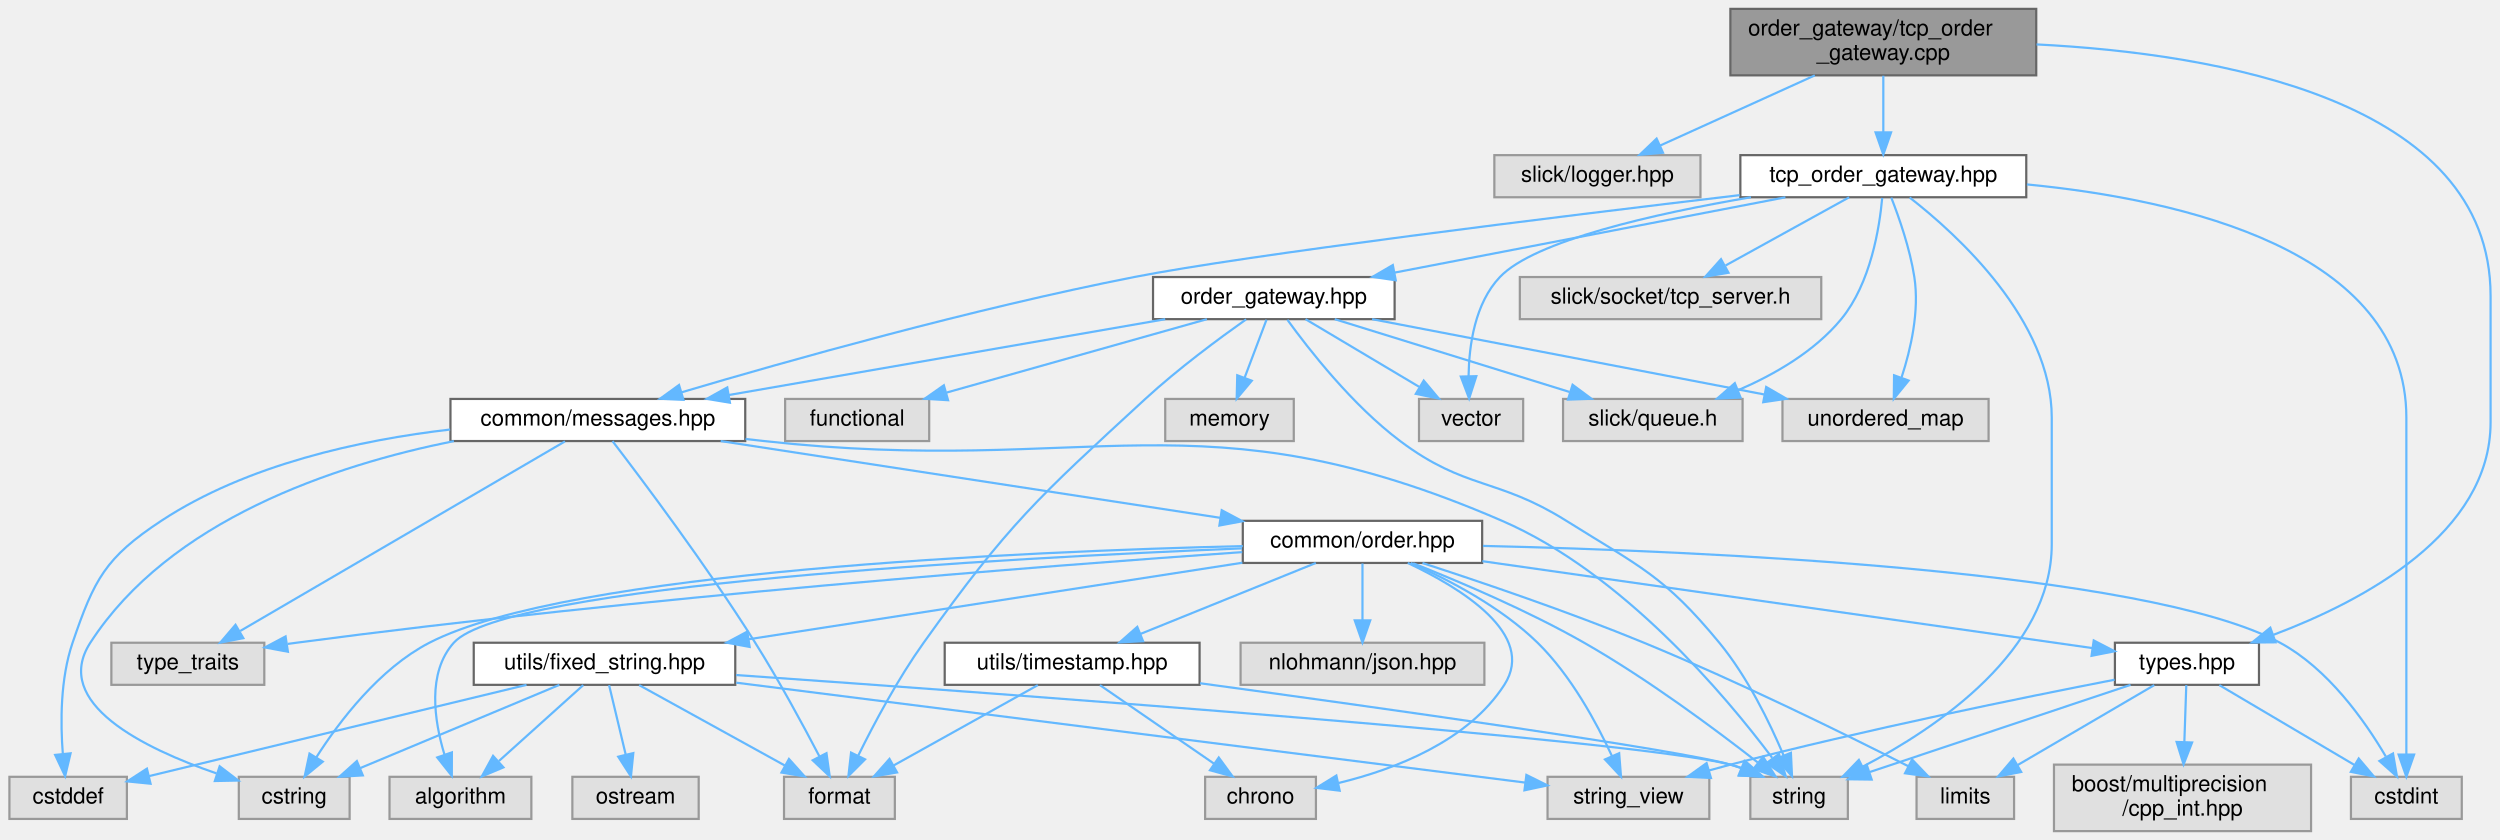
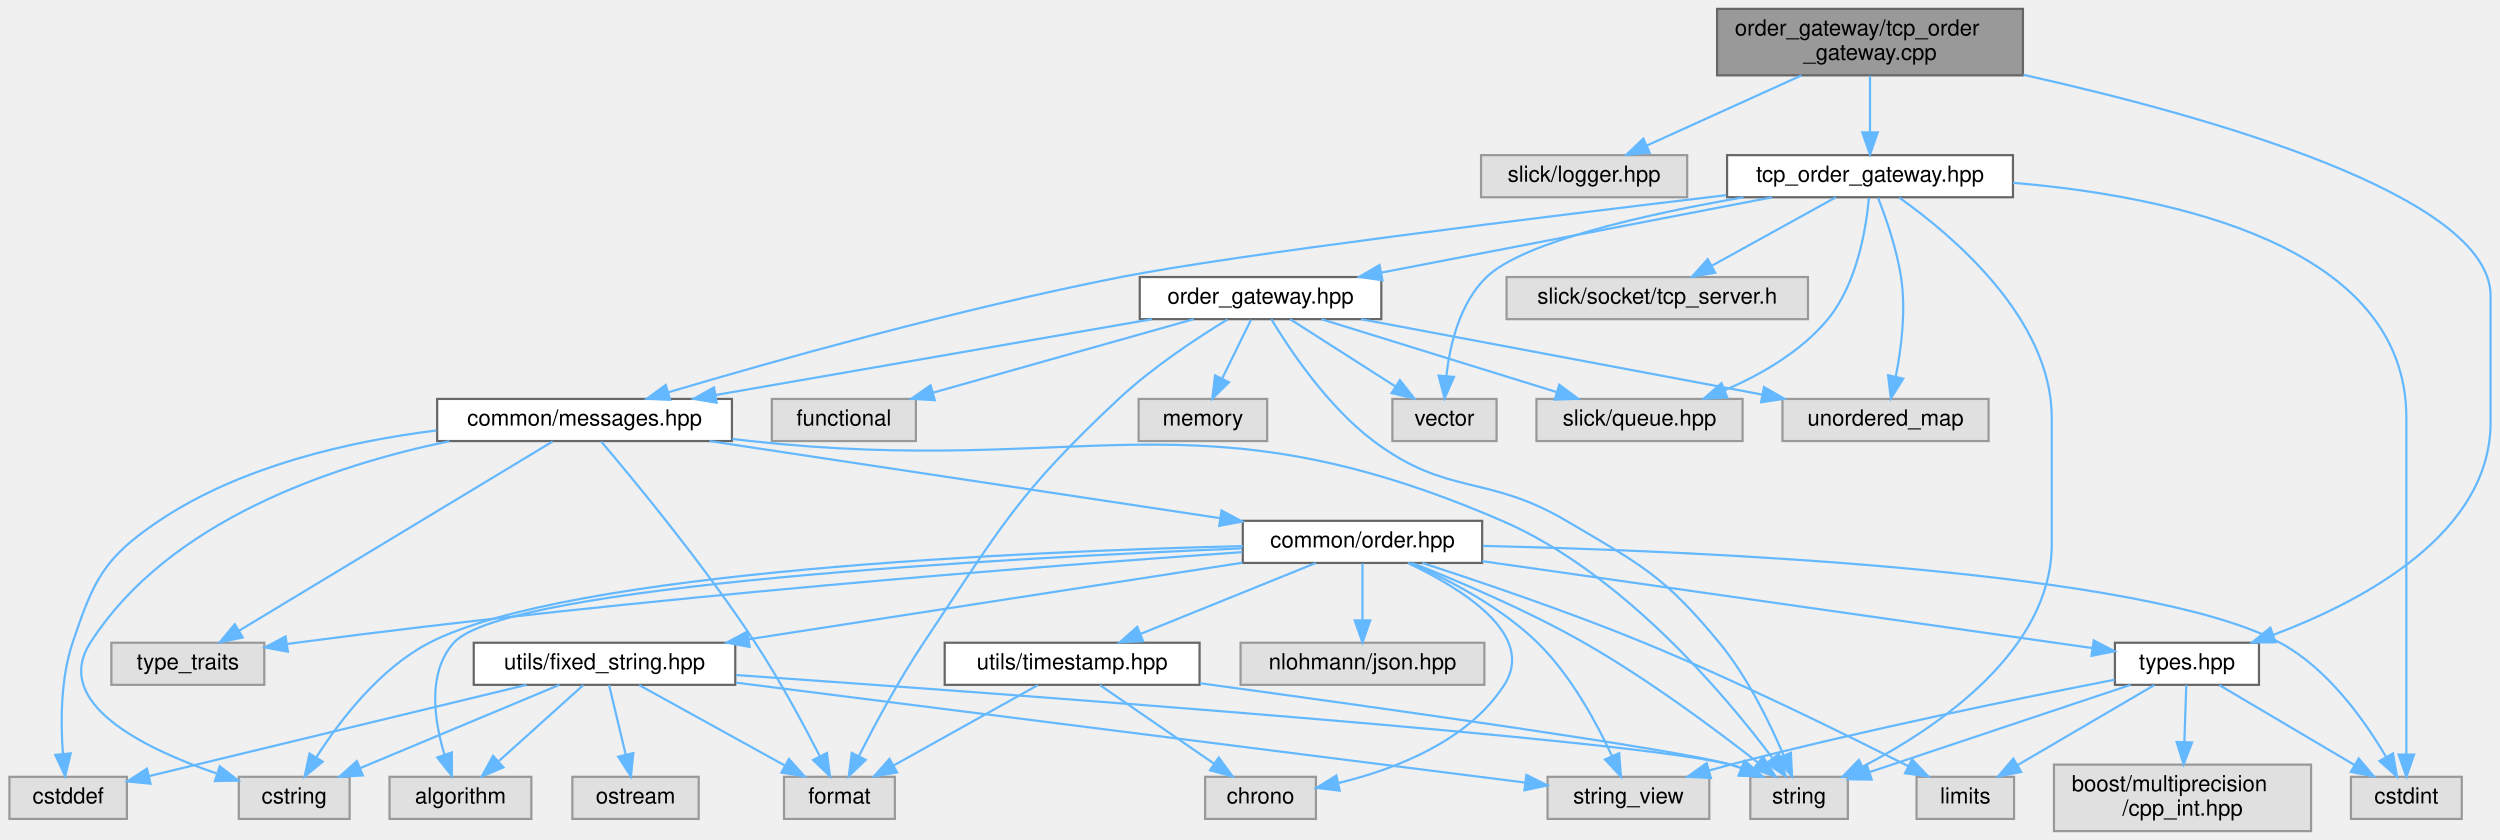
<svg xmlns="http://www.w3.org/2000/svg" xmlns:xlink="http://www.w3.org/1999/xlink" width="1128pt" height="379pt" viewBox="0.00 0.00 1127.50 379.00">
  <g id="graph0" class="graph" transform="scale(1 1) rotate(0) translate(4 375)">
    <g id="Node000001" class="node">
      <g id="a_Node000001">
        <a xlink:title=" ">
-           <polygon fill="#999999" stroke="#666666" points="914.5,-371 776.5,-371 776.5,-341 914.5,-341 914.5,-371" />
-           <text text-anchor="start" x="784.5" y="-359" font-family="Helvetica,sans-Serif" font-size="10.00">order_gateway/tcp_order</text>
-           <text text-anchor="middle" x="845.5" y="-348" font-family="Helvetica,sans-Serif" font-size="10.00">_gateway.cpp</text>
+           <polygon fill="#999999" stroke="#666666" points="908.5,-371 770.5,-371 770.5,-341 908.5,-341 908.5,-371" />
+           <text text-anchor="start" x="778.5" y="-359" font-family="Helvetica,sans-Serif" font-size="10.00">order_gateway/tcp_order</text>
+           <text text-anchor="middle" x="839.5" y="-348" font-family="Helvetica,sans-Serif" font-size="10.00">_gateway.cpp</text>
        </a>
      </g>
    </g>
    <g id="Node000002" class="node">
      <g id="a_Node000002">
        <a xlink:title=" ">
-           <polygon fill="#e0e0e0" stroke="#999999" points="763,-305 670,-305 670,-286 763,-286 763,-305" />
-           <text text-anchor="middle" x="716.5" y="-293" font-family="Helvetica,sans-Serif" font-size="10.00">slick/logger.hpp</text>
+           <polygon fill="#e0e0e0" stroke="#999999" points="757,-305 664,-305 664,-286 757,-286 757,-305" />
+           <text text-anchor="middle" x="710.5" y="-293" font-family="Helvetica,sans-Serif" font-size="10.00">slick/logger.hpp</text>
        </a>
      </g>
    </g>
    <g id="edge1_Node000001_Node000002" class="edge">
      <g id="a_edge1_Node000001_Node000002">
        <a xlink:title=" ">
-           <path fill="none" stroke="#63b8ff" d="M814.6,-340.99C793.37,-331.36 765.39,-318.67 744.75,-309.31" />
-           <polygon fill="#63b8ff" stroke="#63b8ff" points="746.1,-306.08 735.55,-305.14 743.21,-312.46 746.1,-306.08" />
+           <path fill="none" stroke="#63b8ff" d="M808.6,-340.99C787.37,-331.36 759.39,-318.67 738.75,-309.31" />
+           <polygon fill="#63b8ff" stroke="#63b8ff" points="740.1,-306.08 729.55,-305.14 737.21,-312.46 740.1,-306.08" />
        </a>
      </g>
    </g>
    <g id="Node000003" class="node">
      <g id="a_Node000003">
        <a xlink:href="tcp__order__gateway_8hpp.html" target="_top" xlink:title=" ">
-           <polygon fill="white" stroke="#666666" points="910,-305 781,-305 781,-286 910,-286 910,-305" />
-           <text text-anchor="middle" x="845.5" y="-293" font-family="Helvetica,sans-Serif" font-size="10.00">tcp_order_gateway.hpp</text>
+           <polygon fill="white" stroke="#666666" points="904,-305 775,-305 775,-286 904,-286 904,-305" />
+           <text text-anchor="middle" x="839.5" y="-293" font-family="Helvetica,sans-Serif" font-size="10.00">tcp_order_gateway.hpp</text>
        </a>
      </g>
    </g>
    <g id="edge2_Node000001_Node000003" class="edge">
      <g id="a_edge2_Node000001_Node000003">
        <a xlink:title=" ">
-           <path fill="none" stroke="#63b8ff" d="M845.5,-340.84C845.5,-333.21 845.5,-323.7 845.5,-315.45" />
-           <polygon fill="#63b8ff" stroke="#63b8ff" points="849,-315.27 845.5,-305.27 842,-315.27 849,-315.27" />
+           <path fill="none" stroke="#63b8ff" d="M839.5,-340.84C839.5,-333.21 839.5,-323.7 839.5,-315.45" />
+           <polygon fill="#63b8ff" stroke="#63b8ff" points="843,-315.27 839.5,-305.27 836,-315.27 843,-315.27" />
        </a>
      </g>
    </g>
    <g id="Node000023" class="node">
      <g id="a_Node000023">
        <a xlink:href="types_8hpp.html" target="_top" xlink:title=" ">
          <polygon fill="white" stroke="#666666" points="1015,-85 950,-85 950,-66 1015,-66 1015,-85" />
          <text text-anchor="middle" x="982.5" y="-73" font-family="Helvetica,sans-Serif" font-size="10.00">types.hpp</text>
        </a>
      </g>
    </g>
    <g id="edge52_Node000001_Node000023" class="edge">
      <g id="a_edge52_Node000001_Node000023">
        <a xlink:title=" ">
-           <path fill="none" stroke="#63b8ff" d="M914.64,-354.96C995.81,-350.85 1119.5,-330.06 1119.5,-241.5 1119.5,-241.5 1119.5,-241.5 1119.5,-184.5 1119.5,-134.28 1062.02,-103.8 1021.52,-88.57" />
+           <path fill="none" stroke="#63b8ff" d="M908.71,-341.25C991.63,-322.75 1119.5,-286.87 1119.5,-241.5 1119.5,-241.5 1119.5,-241.5 1119.5,-184.5 1119.5,-134.28 1062.02,-103.8 1021.52,-88.57" />
          <polygon fill="#63b8ff" stroke="#63b8ff" points="1022.48,-85.19 1011.89,-85.1 1020.12,-91.78 1022.48,-85.19" />
        </a>
      </g>
    </g>
    <g id="Node000004" class="node">
      <g id="a_Node000004">
        <a xlink:href="order__gateway_8hpp.html" target="_top" xlink:title=" ">
-           <polygon fill="white" stroke="#666666" points="625,-250 516,-250 516,-231 625,-231 625,-250" />
-           <text text-anchor="middle" x="570.5" y="-238" font-family="Helvetica,sans-Serif" font-size="10.00">order_gateway.hpp</text>
+           <polygon fill="white" stroke="#666666" points="619,-250 510,-250 510,-231 619,-231 619,-250" />
+           <text text-anchor="middle" x="564.5" y="-238" font-family="Helvetica,sans-Serif" font-size="10.00">order_gateway.hpp</text>
        </a>
      </g>
    </g>
    <g id="edge3_Node000003_Node000004" class="edge">
      <g id="a_edge3_Node000003_Node000004">
        <a xlink:title=" ">
-           <path fill="none" stroke="#63b8ff" d="M801.32,-285.98C753.35,-276.74 676.69,-261.97 625.02,-252.01" />
-           <polygon fill="#63b8ff" stroke="#63b8ff" points="625.51,-248.54 615.03,-250.08 624.19,-255.41 625.51,-248.54" />
+           <path fill="none" stroke="#63b8ff" d="M795.32,-285.98C747.35,-276.74 670.69,-261.97 619.02,-252.01" />
+           <polygon fill="#63b8ff" stroke="#63b8ff" points="619.51,-248.54 609.03,-250.08 618.19,-255.41 619.51,-248.54" />
        </a>
      </g>
    </g>
    <g id="Node000005" class="node">
      <g id="a_Node000005">
        <a xlink:title=" ">
-           <polygon fill="#e0e0e0" stroke="#999999" points="782,-195 701,-195 701,-176 782,-176 782,-195" />
-           <text text-anchor="middle" x="741.5" y="-183" font-family="Helvetica,sans-Serif" font-size="10.00">slick/queue.h</text>
+           <polygon fill="#e0e0e0" stroke="#999999" points="782,-195 689,-195 689,-176 782,-176 782,-195" />
+           <text text-anchor="middle" x="735.5" y="-183" font-family="Helvetica,sans-Serif" font-size="10.00">slick/queue.hpp</text>
        </a>
      </g>
    </g>
    <g id="edge45_Node000003_Node000005" class="edge">
      <g id="a_edge45_Node000003_Node000005">
        <a xlink:title=" ">
-           <path fill="none" stroke="#63b8ff" d="M845,-285.7C843.81,-272.44 839.82,-247.16 826.5,-231 814.45,-216.39 796.34,-205.98 779.93,-198.92" />
-           <polygon fill="#63b8ff" stroke="#63b8ff" points="781.1,-195.62 770.52,-195.15 778.5,-202.12 781.1,-195.62" />
+           <path fill="none" stroke="#63b8ff" d="M839,-285.7C837.81,-272.44 833.82,-247.16 820.5,-231 808.45,-216.39 790.34,-205.98 773.93,-198.92" />
+           <polygon fill="#63b8ff" stroke="#63b8ff" points="775.1,-195.62 764.52,-195.15 772.5,-202.12 775.1,-195.62" />
        </a>
      </g>
    </g>
    <g id="Node000007" class="node">
      <g id="a_Node000007">
        <a xlink:title=" ">
          <polygon fill="#e0e0e0" stroke="#999999" points="893,-195 800,-195 800,-176 893,-176 893,-195" />
          <text text-anchor="middle" x="846.5" y="-183" font-family="Helvetica,sans-Serif" font-size="10.00">unordered_map</text>
        </a>
      </g>
    </g>
    <g id="edge50_Node000003_Node000007" class="edge">
      <g id="a_edge50_Node000003_Node000007">
        <a xlink:title=" ">
-           <path fill="none" stroke="#63b8ff" d="M849.1,-285.82C852.56,-276.99 857.53,-262.81 859.5,-250 861.85,-234.69 857.91,-217.48 853.77,-204.84" />
-           <polygon fill="#63b8ff" stroke="#63b8ff" points="856.93,-203.29 850.23,-195.08 850.35,-205.67 856.93,-203.29" />
+           <path fill="none" stroke="#63b8ff" d="M843.1,-285.82C846.56,-276.99 851.53,-262.81 853.5,-250 855.82,-234.91 853.62,-217.68 851.09,-204.98" />
+           <polygon fill="#63b8ff" stroke="#63b8ff" points="854.49,-204.15 848.89,-195.16 847.66,-205.68 854.49,-204.15" />
        </a>
      </g>
    </g>
    <g id="Node000009" class="node">
      <g id="a_Node000009">
        <a xlink:title=" ">
          <polygon fill="#e0e0e0" stroke="#999999" points="829.5,-24.5 785.5,-24.5 785.5,-5.5 829.5,-5.5 829.5,-24.5" />
          <text text-anchor="middle" x="807.5" y="-12.5" font-family="Helvetica,sans-Serif" font-size="10.00">string</text>
        </a>
      </g>
    </g>
    <g id="edge49_Node000003_Node000009" class="edge">
      <g id="a_edge49_Node000003_Node000009">
        <a xlink:title=" ">
-           <path fill="none" stroke="#63b8ff" d="M857.38,-285.88C878.75,-269.26 921.5,-230.52 921.5,-186.5 921.5,-186.5 921.5,-186.5 921.5,-129.5 921.5,-81.38 869.86,-46.62 836.09,-29.03" />
+           <path fill="none" stroke="#63b8ff" d="M852.67,-285.84C875.85,-269.45 921.5,-231.47 921.5,-186.5 921.5,-186.5 921.5,-186.5 921.5,-129.5 921.5,-81.38 869.86,-46.62 836.09,-29.03" />
          <polygon fill="#63b8ff" stroke="#63b8ff" points="837.61,-25.88 827.1,-24.53 834.47,-32.14 837.61,-25.88" />
        </a>
      </g>
    </g>
    <g id="Node000010" class="node">
      <g id="a_Node000010">
        <a xlink:title=" ">
-           <polygon fill="#e0e0e0" stroke="#999999" points="683,-195 636,-195 636,-176 683,-176 683,-195" />
-           <text text-anchor="middle" x="659.5" y="-183" font-family="Helvetica,sans-Serif" font-size="10.00">vector</text>
+           <polygon fill="#e0e0e0" stroke="#999999" points="671,-195 624,-195 624,-176 671,-176 671,-195" />
+           <text text-anchor="middle" x="647.5" y="-183" font-family="Helvetica,sans-Serif" font-size="10.00">vector</text>
        </a>
      </g>
    </g>
    <g id="edge51_Node000003_Node000010" class="edge">
      <g id="a_edge51_Node000003_Node000010">
        <a xlink:title=" ">
-           <path fill="none" stroke="#63b8ff" d="M785.77,-286C742.18,-278.57 688.1,-266.4 672.5,-250 661.24,-238.16 658.57,-219.33 658.37,-205.24" />
-           <polygon fill="#63b8ff" stroke="#63b8ff" points="661.87,-205.27 658.62,-195.18 654.87,-205.09 661.87,-205.27" />
+           <path fill="none" stroke="#63b8ff" d="M782.38,-285.99C738.65,-278.38 683.1,-265.96 666.5,-250 654.46,-238.42 649.96,-219.55 648.33,-205.38" />
+           <polygon fill="#63b8ff" stroke="#63b8ff" points="651.81,-204.96 647.54,-195.26 644.83,-205.5 651.81,-204.96" />
        </a>
      </g>
    </g>
    <g id="Node000012" class="node">
      <g id="a_Node000012">
        <a xlink:href="messages_8hpp.html" target="_top" xlink:title=" ">
-           <polygon fill="white" stroke="#666666" points="332,-195 199,-195 199,-176 332,-176 332,-195" />
-           <text text-anchor="middle" x="265.5" y="-183" font-family="Helvetica,sans-Serif" font-size="10.00">common/messages.hpp</text>
+           <polygon fill="white" stroke="#666666" points="326,-195 193,-195 193,-176 326,-176 326,-195" />
+           <text text-anchor="middle" x="259.5" y="-183" font-family="Helvetica,sans-Serif" font-size="10.00">common/messages.hpp</text>
        </a>
      </g>
    </g>
    <g id="edge47_Node000003_Node000012" class="edge">
      <g id="a_edge47_Node000003_Node000012">
        <a xlink:title=" ">
-           <path fill="none" stroke="#63b8ff" d="M780.66,-286.95C697.61,-277.11 558.32,-259.97 507.5,-250 434.43,-235.66 350.71,-212.05 303.36,-198.02" />
-           <polygon fill="#63b8ff" stroke="#63b8ff" points="304.13,-194.6 293.55,-195.09 302.13,-201.3 304.13,-194.6" />
+           <path fill="none" stroke="#63b8ff" d="M774.66,-286.95C691.61,-277.11 552.32,-259.97 501.5,-250 428.43,-235.66 344.71,-212.05 297.36,-198.02" />
+           <polygon fill="#63b8ff" stroke="#63b8ff" points="298.13,-194.6 287.55,-195.09 296.13,-201.3 298.13,-194.6" />
        </a>
      </g>
    </g>
    <g id="Node000020" class="node">
      <g id="a_Node000020">
        <a xlink:title=" ">
          <polygon fill="#e0e0e0" stroke="#999999" points="1106.5,-24.5 1056.5,-24.5 1056.5,-5.5 1106.5,-5.5 1106.5,-24.5" />
          <text text-anchor="middle" x="1081.5" y="-12.5" font-family="Helvetica,sans-Serif" font-size="10.00">cstdint</text>
        </a>
      </g>
    </g>
    <g id="edge48_Node000003_Node000020" class="edge">
      <g id="a_edge48_Node000003_Node000020">
        <a xlink:title=" ">
-           <path fill="none" stroke="#63b8ff" d="M910.3,-291.79C980.17,-284.99 1081.5,-262.09 1081.5,-186.5 1081.5,-186.5 1081.5,-186.5 1081.5,-129.5 1081.5,-96.11 1081.5,-57.19 1081.5,-34.69" />
+           <path fill="none" stroke="#63b8ff" d="M904.03,-292.52C975.72,-286.48 1081.5,-264.37 1081.5,-186.5 1081.5,-186.5 1081.5,-186.5 1081.5,-129.5 1081.5,-96.11 1081.5,-57.19 1081.5,-34.69" />
          <polygon fill="#63b8ff" stroke="#63b8ff" points="1085,-34.54 1081.5,-24.54 1078,-34.54 1085,-34.54" />
        </a>
      </g>
    </g>
    <g id="Node000028" class="node">
      <g id="a_Node000028">
        <a xlink:title=" ">
-           <polygon fill="#e0e0e0" stroke="#999999" points="817.5,-250 681.5,-250 681.5,-231 817.5,-231 817.5,-250" />
-           <text text-anchor="middle" x="749.5" y="-238" font-family="Helvetica,sans-Serif" font-size="10.00">slick/socket/tcp_server.h</text>
+           <polygon fill="#e0e0e0" stroke="#999999" points="811.5,-250 675.5,-250 675.5,-231 811.5,-231 811.5,-250" />
+           <text text-anchor="middle" x="743.5" y="-238" font-family="Helvetica,sans-Serif" font-size="10.00">slick/socket/tcp_server.h</text>
        </a>
      </g>
    </g>
    <g id="edge46_Node000003_Node000028" class="edge">
      <g id="a_edge46_Node000003_Node000028">
        <a xlink:title=" ">
-           <path fill="none" stroke="#63b8ff" d="M830.08,-285.98C815.05,-277.69 791.96,-264.94 774.34,-255.22" />
-           <polygon fill="#63b8ff" stroke="#63b8ff" points="775.65,-251.94 765.2,-250.17 772.27,-258.07 775.65,-251.94" />
+           <path fill="none" stroke="#63b8ff" d="M824.08,-285.98C809.05,-277.69 785.96,-264.94 768.34,-255.22" />
+           <polygon fill="#63b8ff" stroke="#63b8ff" points="769.65,-251.94 759.2,-250.17 766.27,-258.07 769.65,-251.94" />
        </a>
      </g>
    </g>
    <g id="edge4_Node000004_Node000005" class="edge">
      <g id="a_edge4_Node000004_Node000005">
        <a xlink:title=" ">
-           <path fill="none" stroke="#63b8ff" d="M597.97,-230.98C626.68,-222.09 671.92,-208.07 703.92,-198.15" />
-           <polygon fill="#63b8ff" stroke="#63b8ff" points="705.3,-201.39 713.81,-195.08 703.22,-194.7 705.3,-201.39" />
+           <path fill="none" stroke="#63b8ff" d="M591.97,-230.98C620.68,-222.09 665.92,-208.07 697.92,-198.15" />
+           <polygon fill="#63b8ff" stroke="#63b8ff" points="699.3,-201.39 707.81,-195.08 697.22,-194.7 699.3,-201.39" />
        </a>
      </g>
    </g>
    <g id="Node000006" class="node">
      <g id="a_Node000006">
        <a xlink:title=" ">
-           <polygon fill="#e0e0e0" stroke="#999999" points="579.5,-195 521.5,-195 521.5,-176 579.5,-176 579.5,-195" />
-           <text text-anchor="middle" x="550.5" y="-183" font-family="Helvetica,sans-Serif" font-size="10.00">memory</text>
+           <polygon fill="#e0e0e0" stroke="#999999" points="567.5,-195 509.5,-195 509.5,-176 567.5,-176 567.5,-195" />
+           <text text-anchor="middle" x="538.5" y="-183" font-family="Helvetica,sans-Serif" font-size="10.00">memory</text>
        </a>
      </g>
    </g>
    <g id="edge5_Node000004_Node000006" class="edge">
      <g id="a_edge5_Node000004_Node000006">
        <a xlink:title=" ">
-           <path fill="none" stroke="#63b8ff" d="M567.2,-230.75C564.52,-223.65 560.65,-213.4 557.31,-204.56" />
-           <polygon fill="#63b8ff" stroke="#63b8ff" points="560.55,-203.21 553.74,-195.09 554,-205.68 560.55,-203.21" />
+           <path fill="none" stroke="#63b8ff" d="M560.21,-230.75C556.69,-223.57 551.59,-213.18 547.22,-204.27" />
+           <polygon fill="#63b8ff" stroke="#63b8ff" points="550.26,-202.53 542.71,-195.09 543.98,-205.61 550.26,-202.53" />
        </a>
      </g>
    </g>
    <g id="edge6_Node000004_Node000007" class="edge">
      <g id="a_edge6_Node000004_Node000007">
        <a xlink:title=" ">
-           <path fill="none" stroke="#63b8ff" d="M614.84,-230.98C662.99,-221.74 739.92,-206.97 791.79,-197.01" />
-           <polygon fill="#63b8ff" stroke="#63b8ff" points="792.65,-200.41 801.81,-195.08 791.33,-193.53 792.65,-200.41" />
+           <path fill="none" stroke="#63b8ff" d="M609.81,-230.98C659.1,-221.72 737.93,-206.9 790.93,-196.94" />
+           <polygon fill="#63b8ff" stroke="#63b8ff" points="791.66,-200.37 800.84,-195.08 790.36,-193.49 791.66,-200.37" />
        </a>
      </g>
    </g>
    <g id="Node000008" class="node">
      <g id="a_Node000008">
        <a xlink:title=" ">
-           <polygon fill="#e0e0e0" stroke="#999999" points="415,-195 350,-195 350,-176 415,-176 415,-195" />
-           <text text-anchor="middle" x="382.5" y="-183" font-family="Helvetica,sans-Serif" font-size="10.00">functional</text>
+           <polygon fill="#e0e0e0" stroke="#999999" points="409,-195 344,-195 344,-176 409,-176 409,-195" />
+           <text text-anchor="middle" x="376.5" y="-183" font-family="Helvetica,sans-Serif" font-size="10.00">functional</text>
        </a>
      </g>
    </g>
    <g id="edge7_Node000004_Node000008" class="edge">
      <g id="a_edge7_Node000004_Node000008">
        <a xlink:title=" ">
-           <path fill="none" stroke="#63b8ff" d="M540.29,-230.98C508.46,-222.01 458.14,-207.82 422.9,-197.89" />
-           <polygon fill="#63b8ff" stroke="#63b8ff" points="423.52,-194.43 412.94,-195.08 421.62,-201.16 423.52,-194.43" />
+           <path fill="none" stroke="#63b8ff" d="M534.29,-230.98C502.46,-222.01 452.14,-207.82 416.9,-197.89" />
+           <polygon fill="#63b8ff" stroke="#63b8ff" points="417.52,-194.43 406.94,-195.08 415.62,-201.16 417.52,-194.43" />
        </a>
      </g>
    </g>
    <g id="edge8_Node000004_Node000009" class="edge">
      <g id="a_edge8_Node000004_Node000009">
        <a xlink:title=" ">
-           <path fill="none" stroke="#63b8ff" d="M576.63,-230.7C586.22,-217.45 605.93,-192.18 627.5,-176 657.08,-153.82 671.18,-159.65 702.5,-140 735.72,-119.16 746.56,-115.26 771.5,-85 784.22,-69.56 794.27,-48.9 800.48,-34.22" />
+           <path fill="none" stroke="#63b8ff" d="M569.39,-230.96C577.44,-217.58 594.68,-191.6 615.5,-176 648.98,-150.9 666.45,-161.25 702.5,-140 736.28,-120.08 746.56,-115.26 771.5,-85 784.22,-69.56 794.27,-48.9 800.48,-34.22" />
          <polygon fill="#63b8ff" stroke="#63b8ff" points="803.81,-35.33 804.31,-24.75 797.32,-32.71 803.81,-35.33" />
        </a>
      </g>
    </g>
    <g id="edge9_Node000004_Node000010" class="edge">
      <g id="a_edge9_Node000004_Node000010">
        <a xlink:title=" ">
-           <path fill="none" stroke="#63b8ff" d="M584.8,-230.98C598.6,-222.77 619.74,-210.18 636.01,-200.49" />
-           <polygon fill="#63b8ff" stroke="#63b8ff" points="638.14,-203.29 644.94,-195.17 634.56,-197.28 638.14,-203.29" />
+           <path fill="none" stroke="#63b8ff" d="M577.84,-230.98C590.59,-222.84 610.05,-210.41 625.17,-200.76" />
+           <polygon fill="#63b8ff" stroke="#63b8ff" points="627.38,-203.5 633.92,-195.17 623.61,-197.6 627.38,-203.5" />
        </a>
      </g>
    </g>
    <g id="Node000011" class="node">
      <g id="a_Node000011">
        <a xlink:title=" ">
          <polygon fill="#e0e0e0" stroke="#999999" points="399.5,-24.5 349.5,-24.5 349.5,-5.5 399.5,-5.5 399.5,-24.5" />
          <text text-anchor="middle" x="374.5" y="-12.5" font-family="Helvetica,sans-Serif" font-size="10.00">format</text>
        </a>
      </g>
    </g>
    <g id="edge10_Node000004_Node000011" class="edge">
      <g id="a_edge10_Node000004_Node000011">
        <a xlink:title=" ">
-           <path fill="none" stroke="#63b8ff" d="M558,-230.9C545.89,-222.35 527.26,-208.58 512.5,-195 463.87,-150.27 450.92,-138.75 412.5,-85 400.85,-68.71 390.1,-48.47 383.02,-34.14" />
-           <polygon fill="#63b8ff" stroke="#63b8ff" points="386.06,-32.38 378.56,-24.89 379.75,-35.42 386.06,-32.38" />
+           <path fill="none" stroke="#63b8ff" d="M549.63,-230.88C536.05,-222.62 515.82,-209.33 500.5,-195 454.77,-152.24 447.28,-137.06 412.5,-85 401.37,-68.35 390.54,-48.17 383.31,-33.94" />
+           <polygon fill="#63b8ff" stroke="#63b8ff" points="386.33,-32.15 378.72,-24.78 380.06,-35.29 386.33,-32.15" />
        </a>
      </g>
    </g>
    <g id="edge11_Node000004_Node000012" class="edge">
      <g id="a_edge11_Node000004_Node000012">
        <a xlink:title=" ">
-           <path fill="none" stroke="#63b8ff" d="M521.5,-230.98C467.88,-221.67 381.96,-206.74 324.64,-196.78" />
-           <polygon fill="#63b8ff" stroke="#63b8ff" points="325.09,-193.3 314.63,-195.04 323.89,-200.2 325.09,-193.3" />
+           <path fill="none" stroke="#63b8ff" d="M515.5,-230.98C461.88,-221.67 375.96,-206.74 318.64,-196.78" />
+           <polygon fill="#63b8ff" stroke="#63b8ff" points="319.09,-193.3 308.63,-195.04 317.89,-200.2 319.09,-193.3" />
        </a>
      </g>
    </g>
    <g id="edge12_Node000012_Node000009" class="edge">
      <g id="a_edge12_Node000012_Node000009">
        <a xlink:title=" ">
-           <path fill="none" stroke="#63b8ff" d="M332.15,-176.93C334.97,-176.61 337.76,-176.3 340.5,-176 488.46,-159.62 536.9,-199.17 673.5,-140 727.85,-116.45 774.26,-61.21 795.35,-33.09" />
-           <polygon fill="#63b8ff" stroke="#63b8ff" points="798.43,-34.82 801.51,-24.68 792.78,-30.68 798.43,-34.82" />
+           <path fill="none" stroke="#63b8ff" d="M326.15,-176.92C328.97,-176.61 331.76,-176.3 334.5,-176 485.11,-159.47 534.41,-200.1 673.5,-140 727.87,-116.51 774.27,-61.24 795.36,-33.1" />
+           <polygon fill="#63b8ff" stroke="#63b8ff" points="798.44,-34.82 801.52,-24.69 792.79,-30.69 798.44,-34.82" />
        </a>
      </g>
    </g>
    <g id="edge15_Node000012_Node000011" class="edge">
      <g id="a_edge15_Node000012_Node000011">
        <a xlink:title=" ">
-           <path fill="none" stroke="#63b8ff" d="M272.12,-175.95C285.11,-159.02 314.58,-119.85 336.5,-85 347.17,-68.05 358.06,-47.91 365.44,-33.78" />
-           <polygon fill="#63b8ff" stroke="#63b8ff" points="368.66,-35.17 370.13,-24.68 362.44,-31.96 368.66,-35.17" />
+           <path fill="none" stroke="#63b8ff" d="M266.99,-175.79C281.35,-158.9 313.36,-120.24 336.5,-85 347.49,-68.26 358.34,-48.09 365.62,-33.89" />
+           <polygon fill="#63b8ff" stroke="#63b8ff" points="368.85,-35.25 370.23,-24.75 362.6,-32.1 368.85,-35.25" />
        </a>
      </g>
    </g>
    <g id="Node000013" class="node">
      <g id="a_Node000013">
        <a xlink:title=" ">
          <polygon fill="#e0e0e0" stroke="#999999" points="53,-24.5 0,-24.5 0,-5.5 53,-5.5 53,-24.5" />
          <text text-anchor="middle" x="26.5" y="-12.5" font-family="Helvetica,sans-Serif" font-size="10.00">cstddef</text>
        </a>
      </g>
    </g>
    <g id="edge13_Node000012_Node000013" class="edge">
      <g id="a_edge13_Node000012_Node000013">
        <a xlink:title=" ">
-           <path fill="none" stroke="#63b8ff" d="M198.83,-181.2C158.33,-176.48 107.16,-165.44 68.5,-140 43.25,-123.38 38.26,-113.61 28.5,-85 22.94,-68.71 22.99,-48.98 24.1,-34.8" />
-           <polygon fill="#63b8ff" stroke="#63b8ff" points="27.59,-35.1 25.14,-24.79 20.63,-34.38 27.59,-35.1" />
+           <path fill="none" stroke="#63b8ff" d="M192.6,-180.78C153.37,-175.87 104.44,-164.78 67.5,-140 42.61,-123.31 38.01,-113.42 28.5,-85 23.04,-68.68 23.08,-48.96 24.16,-34.78" />
+           <polygon fill="#63b8ff" stroke="#63b8ff" points="27.65,-35.08 25.17,-24.78 20.68,-34.38 27.65,-35.08" />
        </a>
      </g>
    </g>
    <g id="Node000014" class="node">
      <g id="a_Node000014">
        <a xlink:title=" ">
          <polygon fill="#e0e0e0" stroke="#999999" points="153.5,-24.5 103.5,-24.5 103.5,-5.5 153.5,-5.5 153.5,-24.5" />
          <text text-anchor="middle" x="128.5" y="-12.5" font-family="Helvetica,sans-Serif" font-size="10.00">cstring</text>
        </a>
      </g>
    </g>
    <g id="edge14_Node000012_Node000014" class="edge">
      <g id="a_edge14_Node000012_Node000014">
        <a xlink:title=" ">
-           <path fill="none" stroke="#63b8ff" d="M200.53,-175.98C146.28,-165.04 72.26,-140.34 36.5,-85 18.92,-57.8 60.56,-37.36 93.43,-26.04" />
-           <polygon fill="#63b8ff" stroke="#63b8ff" points="94.86,-29.26 103.27,-22.82 92.68,-22.61 94.86,-29.26" />
+           <path fill="none" stroke="#63b8ff" d="M198.51,-175.95C145.47,-164.92 71.73,-140.09 36.5,-85 19.05,-57.71 60.66,-37.3 93.48,-26.01" />
+           <polygon fill="#63b8ff" stroke="#63b8ff" points="94.89,-29.23 103.31,-22.8 92.72,-22.58 94.89,-29.23" />
        </a>
      </g>
    </g>
    <g id="Node000015" class="node">
      <g id="a_Node000015">
        <a xlink:title=" ">
          <polygon fill="#e0e0e0" stroke="#999999" points="115,-85 46,-85 46,-66 115,-66 115,-85" />
          <text text-anchor="middle" x="80.5" y="-73" font-family="Helvetica,sans-Serif" font-size="10.00">type_traits</text>
        </a>
      </g>
    </g>
    <g id="edge16_Node000012_Node000015" class="edge">
      <g id="a_edge16_Node000012_Node000015">
        <a xlink:title=" ">
-           <path fill="none" stroke="#63b8ff" d="M250.67,-175.84C218.66,-157.16 142.85,-112.9 104.13,-90.3" />
-           <polygon fill="#63b8ff" stroke="#63b8ff" points="105.54,-87.07 95.14,-85.05 102.01,-93.11 105.54,-87.07" />
+           <path fill="none" stroke="#63b8ff" d="M245.15,-175.84C214.26,-157.2 141.19,-113.11 103.65,-90.46" />
+           <polygon fill="#63b8ff" stroke="#63b8ff" points="105.28,-87.37 94.91,-85.2 101.67,-93.36 105.28,-87.37" />
        </a>
      </g>
    </g>
    <g id="Node000016" class="node">
      <g id="a_Node000016">
        <a xlink:href="common_2order_8hpp.html" target="_top" xlink:title=" ">
          <polygon fill="white" stroke="#666666" points="664.5,-140 556.5,-140 556.5,-121 664.5,-121 664.5,-140" />
          <text text-anchor="middle" x="610.5" y="-128" font-family="Helvetica,sans-Serif" font-size="10.00">common/order.hpp</text>
        </a>
      </g>
    </g>
    <g id="edge17_Node000012_Node000016" class="edge">
      <g id="a_edge17_Node000012_Node000016">
        <a xlink:title=" ">
-           <path fill="none" stroke="#63b8ff" d="M320.93,-175.98C382.4,-166.54 481.43,-151.33 546.25,-141.37" />
-           <polygon fill="#63b8ff" stroke="#63b8ff" points="546.99,-144.8 556.34,-139.82 545.93,-137.88 546.99,-144.8" />
+           <path fill="none" stroke="#63b8ff" d="M315.89,-175.98C378.71,-166.5 480.08,-151.19 546,-141.24" />
+           <polygon fill="#63b8ff" stroke="#63b8ff" points="546.9,-144.64 556.27,-139.69 545.85,-137.72 546.9,-144.64" />
        </a>
      </g>
    </g>
    <g id="edge19_Node000016_Node000009" class="edge">
      <g id="a_edge19_Node000016_Node000009">
        <a xlink:title=" ">
          <path fill="none" stroke="#63b8ff" d="M633.37,-120.84C654.06,-112.66 685.08,-99.5 710.5,-85 739.17,-68.64 769.82,-45.84 788.82,-31" />
          <polygon fill="#63b8ff" stroke="#63b8ff" points="791.24,-33.55 796.92,-24.61 786.9,-28.06 791.24,-33.55" />
        </a>
      </g>
    </g>
    <g id="edge23_Node000016_Node000014" class="edge">
      <g id="a_edge23_Node000016_Node000014">
        <a xlink:title=" ">
          <path fill="none" stroke="#63b8ff" d="M556.48,-128.61C457.67,-126.2 252.21,-117.34 189.5,-85 166.93,-73.36 148.88,-49.6 138.44,-33.25" />
          <polygon fill="#63b8ff" stroke="#63b8ff" points="141.38,-31.34 133.19,-24.62 135.4,-34.98 141.38,-31.34" />
        </a>
      </g>
    </g>
    <g id="edge24_Node000016_Node000015" class="edge">
      <g id="a_edge24_Node000016_Node000015">
        <a xlink:title=" ">
          <path fill="none" stroke="#63b8ff" d="M556.24,-125.89C466.99,-119.64 283.71,-105.48 129.5,-85 128.2,-84.83 126.88,-84.65 125.55,-84.46" />
          <polygon fill="#63b8ff" stroke="#63b8ff" points="125.66,-80.93 115.25,-82.88 124.6,-87.85 125.66,-80.93" />
        </a>
      </g>
    </g>
    <g id="Node000017" class="node">
      <g id="a_Node000017">
        <a xlink:title=" ">
          <polygon fill="#e0e0e0" stroke="#999999" points="235.5,-24.5 171.5,-24.5 171.5,-5.5 235.5,-5.5 235.5,-24.5" />
          <text text-anchor="middle" x="203.5" y="-12.5" font-family="Helvetica,sans-Serif" font-size="10.00">algorithm</text>
        </a>
      </g>
    </g>
    <g id="edge18_Node000016_Node000017" class="edge">
      <g id="a_edge18_Node000016_Node000017">
        <a xlink:title=" ">
          <path fill="none" stroke="#63b8ff" d="M556.14,-127.57C450.08,-123.23 223.84,-111.01 200.5,-85 188.4,-71.51 191.63,-49.9 196.31,-34.46" />
          <polygon fill="#63b8ff" stroke="#63b8ff" points="199.64,-35.53 199.61,-24.93 193.03,-33.24 199.64,-35.53" />
        </a>
      </g>
    </g>
    <g id="Node000018" class="node">
      <g id="a_Node000018">
        <a xlink:title=" ">
          <polygon fill="#e0e0e0" stroke="#999999" points="767,-24.5 694,-24.5 694,-5.5 767,-5.5 767,-24.5" />
          <text text-anchor="middle" x="730.5" y="-12.5" font-family="Helvetica,sans-Serif" font-size="10.00">string_view</text>
        </a>
      </g>
    </g>
    <g id="edge20_Node000016_Node000018" class="edge">
      <g id="a_edge20_Node000016_Node000018">
        <a xlink:title=" ">
          <path fill="none" stroke="#63b8ff" d="M632.27,-120.96C649.36,-113.44 672.95,-101.17 689.5,-85 704.56,-70.28 716.13,-48.9 723.08,-33.84" />
          <polygon fill="#63b8ff" stroke="#63b8ff" points="726.32,-35.16 727.14,-24.59 719.91,-32.34 726.32,-35.16" />
        </a>
      </g>
    </g>
    <g id="Node000019" class="node">
      <g id="a_Node000019">
        <a xlink:title=" ">
          <polygon fill="#e0e0e0" stroke="#999999" points="589.5,-24.5 539.5,-24.5 539.5,-5.5 589.5,-5.5 589.5,-24.5" />
          <text text-anchor="middle" x="564.5" y="-12.5" font-family="Helvetica,sans-Serif" font-size="10.00">chrono</text>
        </a>
      </g>
    </g>
    <g id="edge21_Node000016_Node000019" class="edge">
      <g id="a_edge21_Node000016_Node000019">
        <a xlink:title=" ">
          <path fill="none" stroke="#63b8ff" d="M630.94,-120.98C654.78,-109.76 689.16,-88.77 674.5,-66 658.13,-40.58 625.32,-27.93 599.78,-21.73" />
          <polygon fill="#63b8ff" stroke="#63b8ff" points="600.21,-18.25 589.69,-19.52 598.71,-25.08 600.21,-18.25" />
        </a>
      </g>
    </g>
    <g id="edge22_Node000016_Node000020" class="edge">
      <g id="a_edge22_Node000016_Node000020">
        <a xlink:title=" ">
          <path fill="none" stroke="#63b8ff" d="M664.87,-128.69C762.65,-126.41 963.63,-117.76 1024.5,-85 1046.03,-73.41 1062.63,-50 1072.22,-33.68" />
          <polygon fill="#63b8ff" stroke="#63b8ff" points="1075.47,-35.04 1077.27,-24.6 1069.35,-31.64 1075.47,-35.04" />
        </a>
      </g>
    </g>
    <g id="Node000021" class="node">
      <g id="a_Node000021">
        <a xlink:title=" ">
          <polygon fill="#e0e0e0" stroke="#999999" points="665.5,-85 555.5,-85 555.5,-66 665.5,-66 665.5,-85" />
          <text text-anchor="middle" x="610.5" y="-73" font-family="Helvetica,sans-Serif" font-size="10.00">nlohmann/json.hpp</text>
        </a>
      </g>
    </g>
    <g id="edge25_Node000016_Node000021" class="edge">
      <g id="a_edge25_Node000016_Node000021">
        <a xlink:title=" ">
          <path fill="none" stroke="#63b8ff" d="M610.5,-120.75C610.5,-113.8 610.5,-103.85 610.5,-95.13" />
          <polygon fill="#63b8ff" stroke="#63b8ff" points="614,-95.09 610.5,-85.09 607,-95.09 614,-95.09" />
        </a>
      </g>
    </g>
    <g id="Node000022" class="node">
      <g id="a_Node000022">
        <a xlink:title=" ">
          <polygon fill="#e0e0e0" stroke="#999999" points="904.5,-24.5 860.5,-24.5 860.5,-5.5 904.5,-5.5 904.5,-24.5" />
          <text text-anchor="middle" x="882.5" y="-12.5" font-family="Helvetica,sans-Serif" font-size="10.00">limits</text>
        </a>
      </g>
    </g>
    <g id="edge26_Node000016_Node000022" class="edge">
      <g id="a_edge26_Node000016_Node000022">
        <a xlink:title=" ">
          <path fill="none" stroke="#63b8ff" d="M637.57,-120.95C663.5,-112.54 703.58,-98.97 737.5,-85 780.12,-67.45 828.16,-43.8 856.85,-29.24" />
          <polygon fill="#63b8ff" stroke="#63b8ff" points="858.48,-32.33 865.8,-24.67 855.3,-26.1 858.48,-32.33" />
        </a>
      </g>
    </g>
    <g id="edge27_Node000016_Node000023" class="edge">
      <g id="a_edge27_Node000016_Node000023">
        <a xlink:title=" ">
          <path fill="none" stroke="#63b8ff" d="M664.59,-121.79C739.15,-111.17 871.97,-92.25 939.91,-82.57" />
          <polygon fill="#63b8ff" stroke="#63b8ff" points="940.44,-86.03 949.85,-81.15 939.45,-79.1 940.44,-86.03" />
        </a>
      </g>
    </g>
    <g id="Node000025" class="node">
      <g id="a_Node000025">
        <a xlink:href="fixed__string_8hpp.html" target="_top" xlink:title=" ">
          <polygon fill="white" stroke="#666666" points="327.5,-85 209.5,-85 209.5,-66 327.5,-66 327.5,-85" />
          <text text-anchor="middle" x="268.5" y="-73" font-family="Helvetica,sans-Serif" font-size="10.00">utils/fixed_string.hpp</text>
        </a>
      </g>
    </g>
    <g id="edge33_Node000016_Node000025" class="edge">
      <g id="a_edge33_Node000016_Node000025">
        <a xlink:title=" ">
          <path fill="none" stroke="#63b8ff" d="M556.31,-121.1C495.88,-111.74 398.17,-96.6 333.63,-86.59" />
          <polygon fill="#63b8ff" stroke="#63b8ff" points="333.99,-83.11 323.57,-85.03 332.92,-90.02 333.99,-83.11" />
        </a>
      </g>
    </g>
    <g id="Node000027" class="node">
      <g id="a_Node000027">
        <a xlink:href="timestamp_8hpp.html" target="_top" xlink:title=" ">
          <polygon fill="white" stroke="#666666" points="537,-85 422,-85 422,-66 537,-66 537,-85" />
          <text text-anchor="middle" x="479.5" y="-73" font-family="Helvetica,sans-Serif" font-size="10.00">utils/timestamp.hpp</text>
        </a>
      </g>
    </g>
    <g id="edge41_Node000016_Node000027" class="edge">
      <g id="a_edge41_Node000016_Node000027">
        <a xlink:title=" ">
          <path fill="none" stroke="#63b8ff" d="M589.45,-120.98C568.09,-112.34 534.8,-98.87 510.44,-89.02" />
          <polygon fill="#63b8ff" stroke="#63b8ff" points="511.51,-85.68 500.93,-85.17 508.89,-92.17 511.51,-85.68" />
        </a>
      </g>
    </g>
    <g id="edge30_Node000023_Node000009" class="edge">
      <g id="a_edge30_Node000023_Node000009">
        <a xlink:title=" ">
          <path fill="none" stroke="#63b8ff" d="M957.05,-65.99C925.95,-55.6 873.31,-38 839.5,-26.7" />
          <polygon fill="#63b8ff" stroke="#63b8ff" points="840.25,-23.26 829.65,-23.4 838.03,-29.89 840.25,-23.26" />
        </a>
      </g>
    </g>
    <g id="edge31_Node000023_Node000018" class="edge">
      <g id="a_edge31_Node000023_Node000018">
        <a xlink:title=" ">
          <path fill="none" stroke="#63b8ff" d="M949.84,-68.31C909.05,-60.38 837.24,-45.77 776.5,-30 773.35,-29.18 770.09,-28.29 766.83,-27.36" />
          <polygon fill="#63b8ff" stroke="#63b8ff" points="767.73,-23.98 757.15,-24.52 765.76,-30.69 767.73,-23.98" />
        </a>
      </g>
    </g>
    <g id="edge29_Node000023_Node000020" class="edge">
      <g id="a_edge29_Node000023_Node000020">
        <a xlink:title=" ">
          <path fill="none" stroke="#63b8ff" d="M997.11,-65.87C1013.19,-56.36 1039.28,-40.95 1058.2,-29.77" />
          <polygon fill="#63b8ff" stroke="#63b8ff" points="1060,-32.77 1066.83,-24.67 1056.44,-26.74 1060,-32.77" />
        </a>
      </g>
    </g>
    <g id="edge28_Node000023_Node000022" class="edge">
      <g id="a_edge28_Node000023_Node000022">
        <a xlink:title=" ">
          <path fill="none" stroke="#63b8ff" d="M967.74,-65.87C951.5,-56.36 925.15,-40.95 906.04,-29.77" />
          <polygon fill="#63b8ff" stroke="#63b8ff" points="907.71,-26.7 897.32,-24.67 904.18,-32.74 907.71,-26.7" />
        </a>
      </g>
    </g>
    <g id="Node000024" class="node">
      <g id="a_Node000024">
        <a xlink:title=" ">
          <polygon fill="#e0e0e0" stroke="#999999" points="1038.5,-30 922.5,-30 922.5,0 1038.5,0 1038.5,-30" />
          <text text-anchor="start" x="930.5" y="-18" font-family="Helvetica,sans-Serif" font-size="10.00">boost/multiprecision</text>
          <text text-anchor="middle" x="980.5" y="-7" font-family="Helvetica,sans-Serif" font-size="10.00">/cpp_int.hpp</text>
        </a>
      </g>
    </g>
    <g id="edge32_Node000023_Node000024" class="edge">
      <g id="a_edge32_Node000023_Node000024">
        <a xlink:title=" ">
          <path fill="none" stroke="#63b8ff" d="M982.2,-65.87C981.97,-59.11 981.64,-49.35 981.33,-40.26" />
          <polygon fill="#63b8ff" stroke="#63b8ff" points="984.82,-39.99 980.98,-30.11 977.83,-40.23 984.82,-39.99" />
        </a>
      </g>
    </g>
    <g id="edge39_Node000025_Node000009" class="edge">
      <g id="a_edge39_Node000025_Node000009">
        <a xlink:title=" ">
          <path fill="none" stroke="#63b8ff" d="M327.91,-70.42C452.69,-61.7 734.05,-41.1 776.5,-30 778.19,-29.56 779.9,-29.03 781.61,-28.45" />
          <polygon fill="#63b8ff" stroke="#63b8ff" points="783.17,-31.59 791.14,-24.62 780.56,-25.1 783.17,-31.59" />
        </a>
      </g>
    </g>
    <g id="edge37_Node000025_Node000011" class="edge">
      <g id="a_edge37_Node000025_Node000011">
        <a xlink:title=" ">
          <path fill="none" stroke="#63b8ff" d="M284.14,-65.87C301.44,-56.32 329.55,-40.81 349.83,-29.62" />
          <polygon fill="#63b8ff" stroke="#63b8ff" points="351.73,-32.56 358.8,-24.67 348.35,-26.43 351.73,-32.56" />
        </a>
      </g>
    </g>
    <g id="edge35_Node000025_Node000013" class="edge">
      <g id="a_edge35_Node000025_Node000013">
        <a xlink:title=" ">
          <path fill="none" stroke="#63b8ff" d="M233.31,-65.99C187.85,-55 109.1,-35.97 63.01,-24.83" />
          <polygon fill="#63b8ff" stroke="#63b8ff" points="63.68,-21.39 53.14,-22.44 62.04,-28.19 63.68,-21.39" />
        </a>
      </g>
    </g>
    <g id="edge36_Node000025_Node000014" class="edge">
      <g id="a_edge36_Node000025_Node000014">
        <a xlink:title=" ">
          <path fill="none" stroke="#63b8ff" d="M248.14,-65.99C224.5,-56.12 185.3,-39.73 158.25,-28.43" />
          <polygon fill="#63b8ff" stroke="#63b8ff" points="159.46,-25.14 148.88,-24.52 156.76,-31.6 159.46,-25.14" />
        </a>
      </g>
    </g>
    <g id="edge34_Node000025_Node000017" class="edge">
      <g id="a_edge34_Node000025_Node000017">
        <a xlink:title=" ">
          <path fill="none" stroke="#63b8ff" d="M258.91,-65.87C248.92,-56.88 233.07,-42.61 220.87,-31.64" />
          <polygon fill="#63b8ff" stroke="#63b8ff" points="222.9,-28.76 213.13,-24.67 218.22,-33.96 222.9,-28.76" />
        </a>
      </g>
    </g>
    <g id="edge40_Node000025_Node000018" class="edge">
      <g id="a_edge40_Node000025_Node000018">
        <a xlink:title=" ">
          <path fill="none" stroke="#63b8ff" d="M327.95,-66.97C421.07,-55.18 599.37,-32.6 683.87,-21.9" />
          <polygon fill="#63b8ff" stroke="#63b8ff" points="684.46,-25.36 693.94,-20.63 683.58,-18.41 684.46,-25.36" />
        </a>
      </g>
    </g>
    <g id="Node000026" class="node">
      <g id="a_Node000026">
        <a xlink:title=" ">
          <polygon fill="#e0e0e0" stroke="#999999" points="311,-24.5 254,-24.5 254,-5.5 311,-5.5 311,-24.5" />
          <text text-anchor="middle" x="282.5" y="-12.5" font-family="Helvetica,sans-Serif" font-size="10.00">ostream</text>
        </a>
      </g>
    </g>
    <g id="edge38_Node000025_Node000026" class="edge">
      <g id="a_edge38_Node000025_Node000026">
        <a xlink:title=" ">
          <path fill="none" stroke="#63b8ff" d="M270.57,-65.87C272.53,-57.66 275.55,-45.04 278.06,-34.55" />
          <polygon fill="#63b8ff" stroke="#63b8ff" points="281.5,-35.21 280.43,-24.67 274.69,-33.58 281.5,-35.21" />
        </a>
      </g>
    </g>
    <g id="edge42_Node000027_Node000009" class="edge">
      <g id="a_edge42_Node000027_Node000009">
        <a xlink:title=" ">
          <path fill="none" stroke="#63b8ff" d="M537.2,-66.72C617.07,-55.83 754.06,-36.61 776.5,-30 778.14,-29.52 779.8,-28.97 781.46,-28.37" />
          <polygon fill="#63b8ff" stroke="#63b8ff" points="782.83,-31.59 790.77,-24.57 780.19,-25.11 782.83,-31.59" />
        </a>
      </g>
    </g>
    <g id="edge44_Node000027_Node000011" class="edge">
      <g id="a_edge44_Node000027_Node000011">
        <a xlink:title=" ">
          <path fill="none" stroke="#63b8ff" d="M464.01,-65.87C446.87,-56.32 419.03,-40.81 398.94,-29.62" />
          <polygon fill="#63b8ff" stroke="#63b8ff" points="400.5,-26.48 390.06,-24.67 397.09,-32.59 400.5,-26.48" />
        </a>
      </g>
    </g>
    <g id="edge43_Node000027_Node000019" class="edge">
      <g id="a_edge43_Node000027_Node000019">
        <a xlink:title=" ">
          <path fill="none" stroke="#63b8ff" d="M492.04,-65.87C505.6,-56.54 527.44,-41.51 543.6,-30.38" />
          <polygon fill="#63b8ff" stroke="#63b8ff" points="545.65,-33.22 551.91,-24.67 541.68,-27.45 545.65,-33.22" />
        </a>
      </g>
    </g>
  </g>
</svg>
